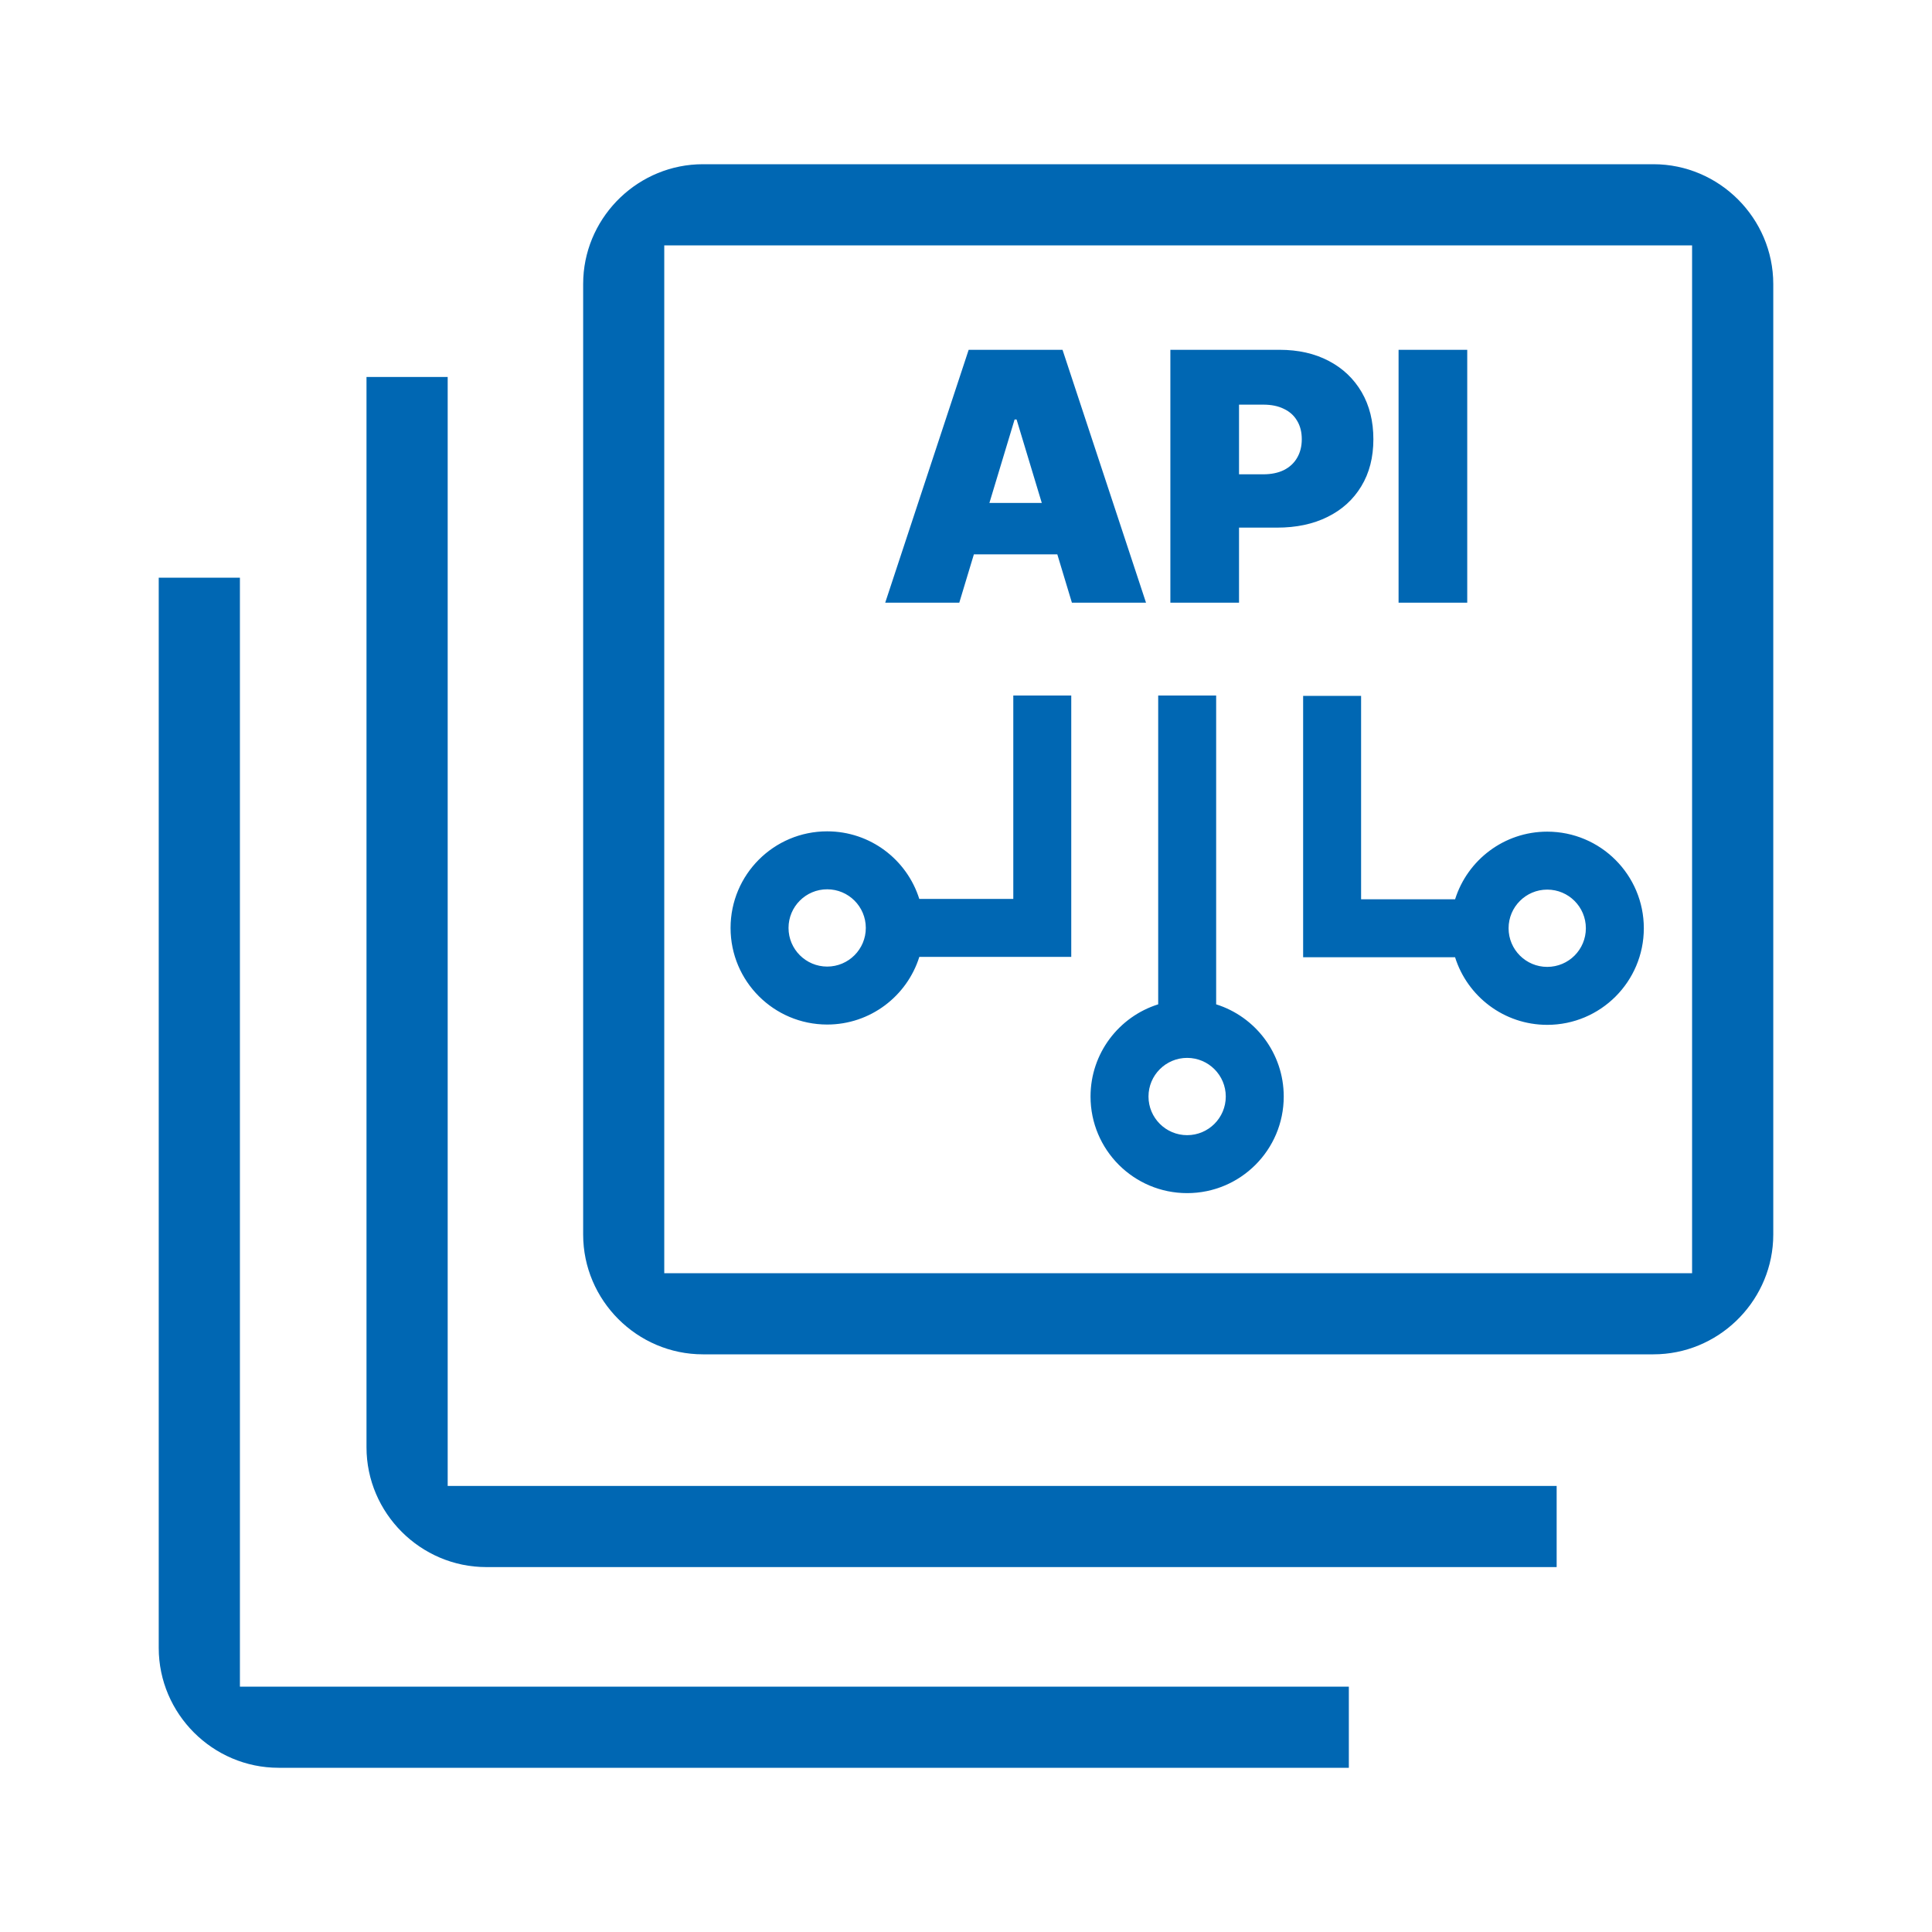
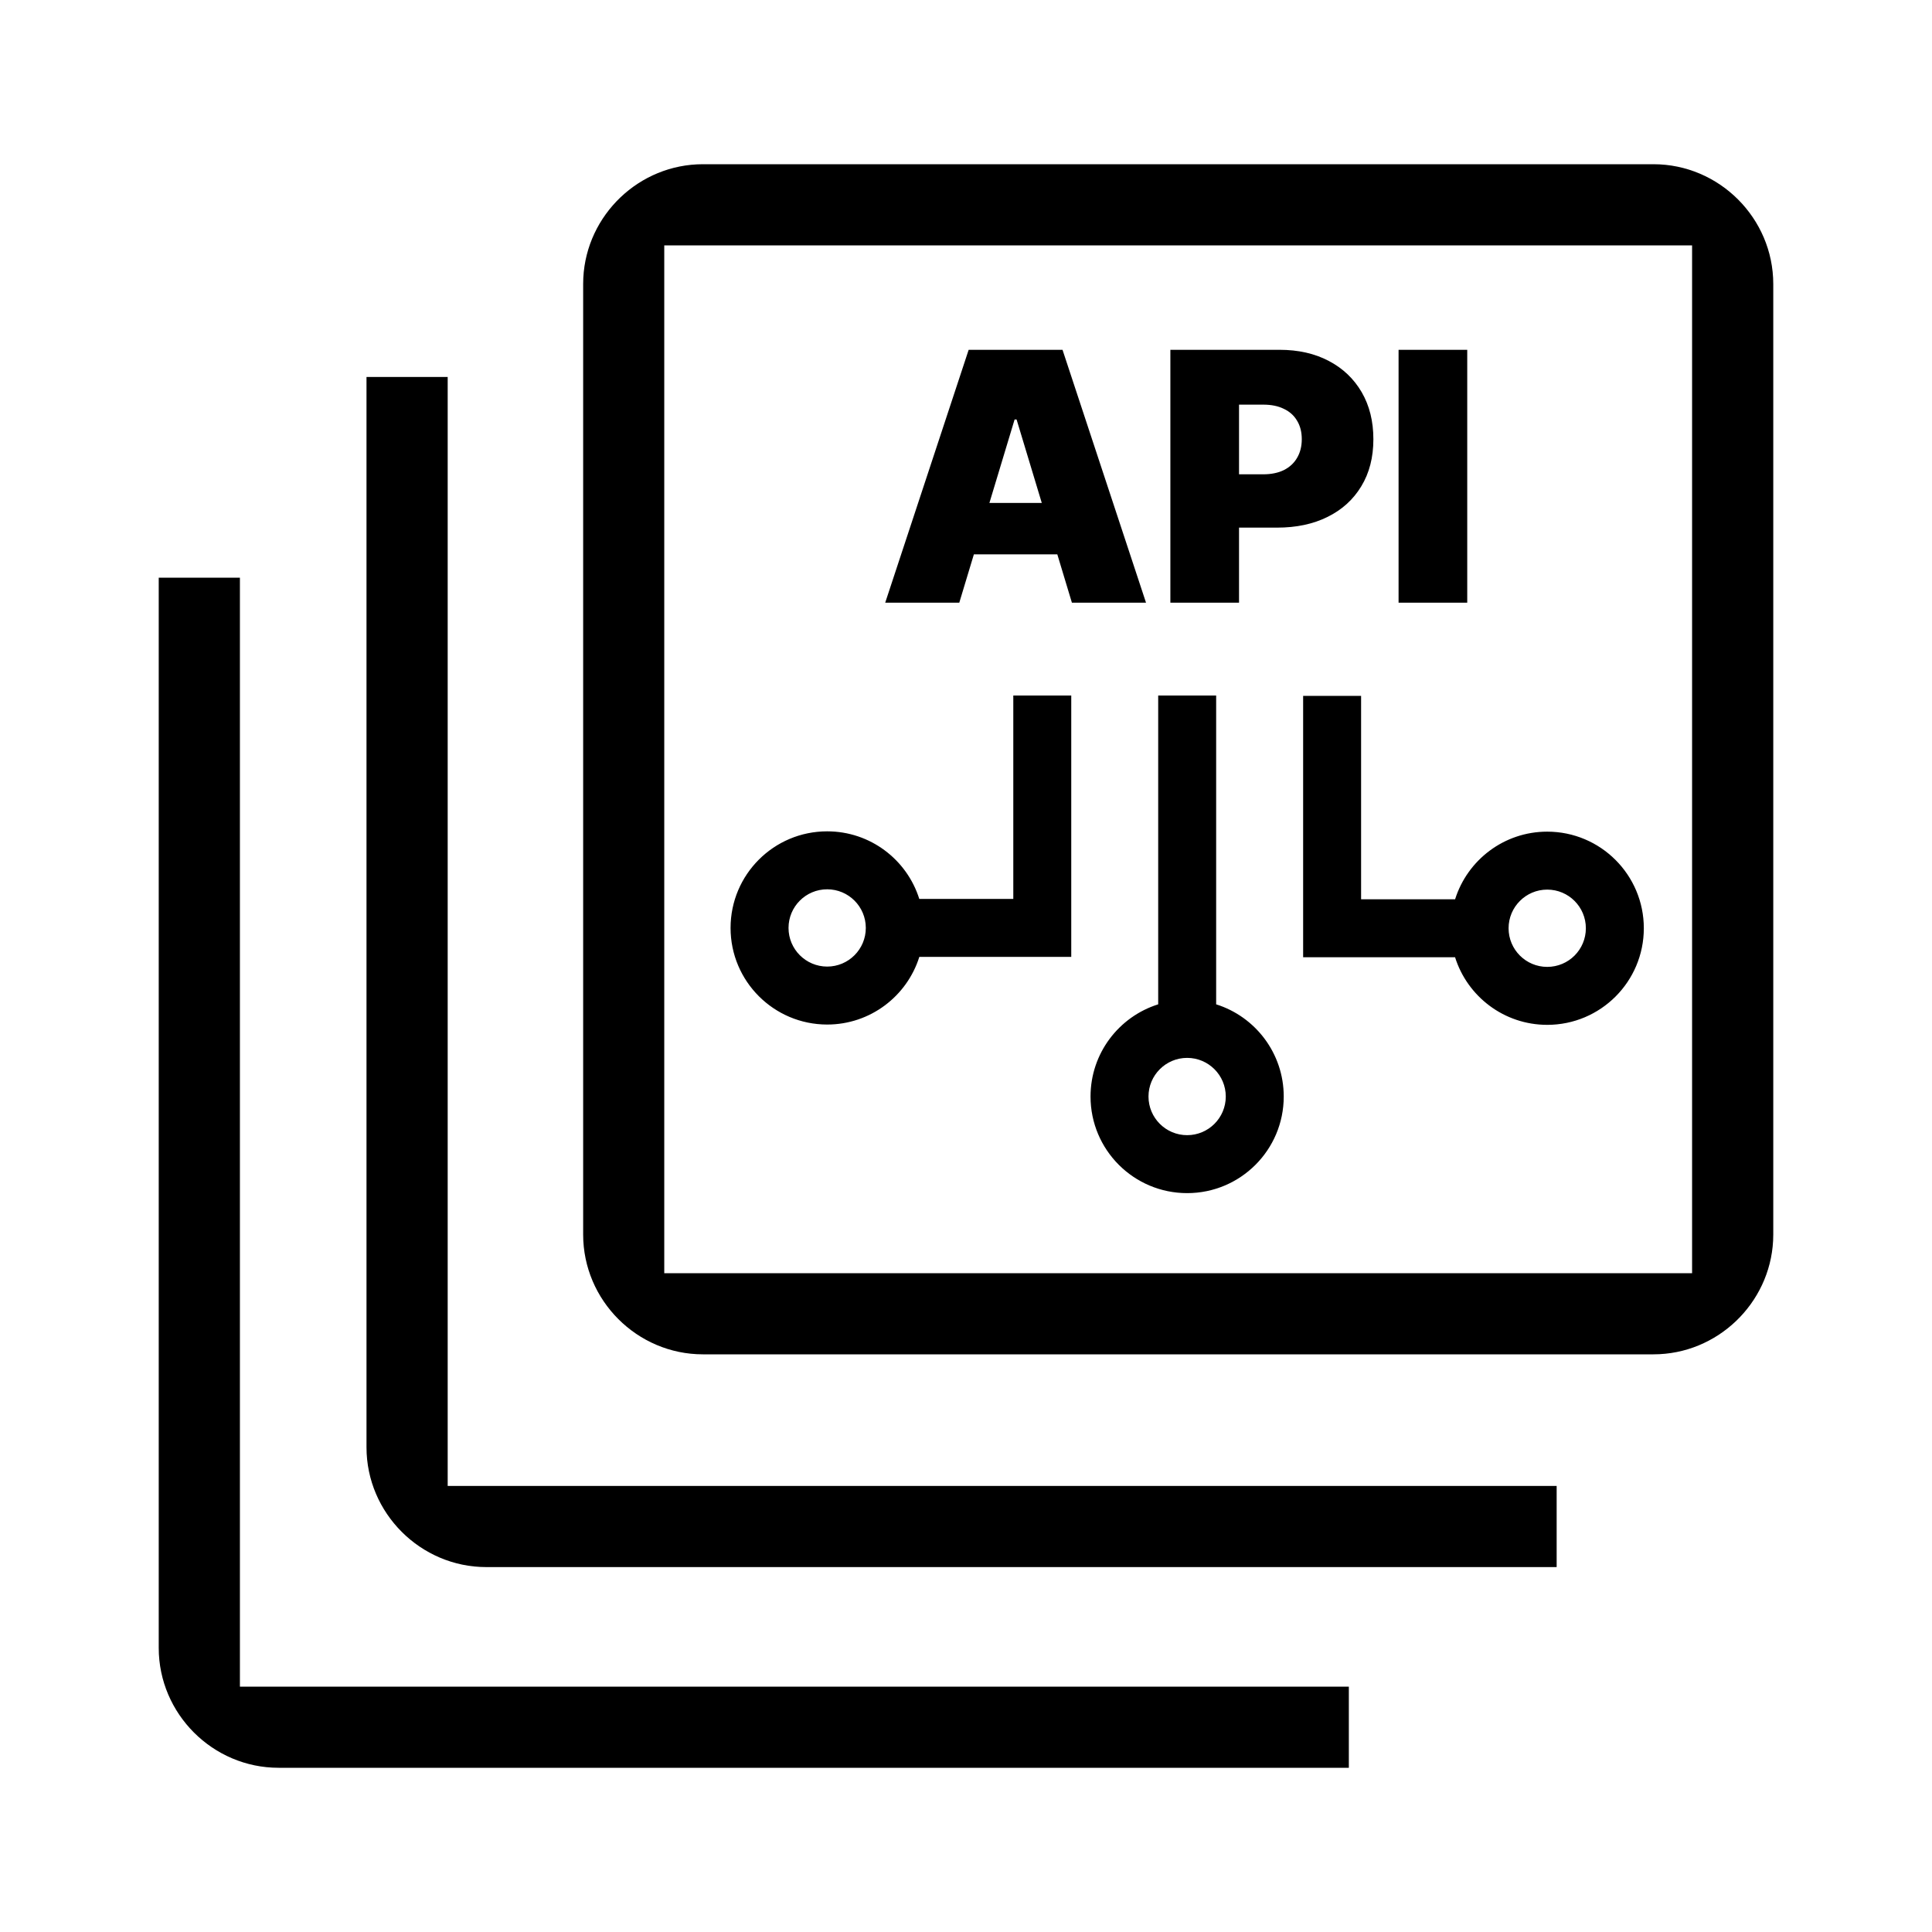
<svg xmlns="http://www.w3.org/2000/svg" width="50" height="50" viewBox="0 0 50 50" fill="none">
-   <path d="M6.209 14.95V43.65H34.908V45.75H7.209C5.506 45.75 4.109 44.353 4.108 42.65V14.95H6.209ZM11.586 9.756V38.456H40.286V40.556H12.586C10.883 40.556 9.485 39.158 9.485 37.456V9.756H11.586ZM42.791 4.25C44.494 4.25 45.891 5.647 45.892 7.35V31.95L45.888 32.108C45.804 33.738 44.441 35.05 42.791 35.05H18.191C16.489 35.05 15.092 33.653 15.092 31.95V7.35L15.096 7.191C15.179 5.561 16.542 4.25 18.191 4.25H42.791ZM17.191 6.35V32.95H43.791V6.35H17.191Z" fill="#0067B3" />
-   <path d="M31.474 25.992C32.488 26.311 33.223 27.259 33.223 28.378C33.223 29.759 32.104 30.878 30.723 30.878C29.342 30.878 28.223 29.759 28.223 28.378C28.223 27.258 28.959 26.311 29.974 25.992V18H31.474V25.992ZM30.723 27.378C30.171 27.378 29.723 27.826 29.723 28.378C29.723 28.93 30.171 29.378 30.723 29.378C31.275 29.378 31.723 28.93 31.723 28.378C31.723 27.826 31.275 27.378 30.723 27.378ZM35.225 18.009V23.273H37.658C37.977 22.259 38.923 21.523 40.042 21.523C41.423 21.523 42.542 22.643 42.542 24.023C42.542 25.404 41.423 26.523 40.042 26.523C38.923 26.523 37.975 25.787 37.657 24.773H33.725V18.009H35.225ZM27.724 24.764H23.792C23.474 25.778 22.526 26.515 21.407 26.515C20.026 26.514 18.907 25.395 18.907 24.015C18.907 22.634 20.026 21.515 21.407 21.515C22.526 21.515 23.472 22.25 23.791 23.264H26.224V18H27.724V24.764ZM40.042 23.023C39.49 23.023 39.042 23.471 39.042 24.023C39.042 24.576 39.49 25.023 40.042 25.023C40.595 25.023 41.042 24.576 41.042 24.023C41.042 23.471 40.595 23.023 40.042 23.023ZM21.407 23.015C20.855 23.015 20.407 23.462 20.407 24.015C20.407 24.567 20.855 25.014 21.407 25.015C21.959 25.015 22.407 24.567 22.407 24.015C22.407 23.462 21.959 23.015 21.407 23.015Z" fill="#0067B3" />
-   <path d="M24.826 15.598H22.909L25.069 9.053H27.498L29.659 15.598H27.741L26.309 10.856H26.258L24.826 15.598ZM24.468 13.016H28.073V14.346H24.468V13.016ZM30.289 15.598V9.053H33.114C33.6 9.053 34.025 9.149 34.389 9.341C34.754 9.532 35.037 9.802 35.24 10.149C35.442 10.497 35.543 10.902 35.543 11.367C35.543 11.836 35.439 12.242 35.23 12.585C35.023 12.928 34.733 13.192 34.358 13.377C33.985 13.563 33.549 13.655 33.05 13.655H31.363V12.275H32.692C32.901 12.275 33.079 12.238 33.226 12.166C33.375 12.091 33.489 11.986 33.568 11.85C33.649 11.713 33.69 11.552 33.69 11.367C33.69 11.18 33.649 11.02 33.568 10.888C33.489 10.753 33.375 10.651 33.226 10.581C33.079 10.508 32.901 10.472 32.692 10.472H32.066V15.598H30.289ZM37.972 9.053V15.598H36.195V9.053H37.972Z" fill="#0067B3" />
+   <path d="M6.209 14.95V43.65H34.908V45.75H7.209C5.506 45.75 4.109 44.353 4.108 42.65V14.95H6.209ZM11.586 9.756V38.456H40.286V40.556H12.586C10.883 40.556 9.485 39.158 9.485 37.456V9.756H11.586ZM42.791 4.25C44.494 4.25 45.891 5.647 45.892 7.35V31.95L45.888 32.108C45.804 33.738 44.441 35.05 42.791 35.05H18.191C16.489 35.05 15.092 33.653 15.092 31.95V7.35L15.096 7.191C15.179 5.561 16.542 4.25 18.191 4.25H42.791ZM17.191 6.35V32.95H43.791V6.35H17.191Z" fill="black" />
+   <path d="M31.474 25.992C32.488 26.311 33.223 27.259 33.223 28.378C33.223 29.759 32.104 30.878 30.723 30.878C29.342 30.878 28.223 29.759 28.223 28.378C28.223 27.258 28.959 26.311 29.974 25.992V18H31.474V25.992ZM30.723 27.378C30.171 27.378 29.723 27.826 29.723 28.378C29.723 28.93 30.171 29.378 30.723 29.378C31.275 29.378 31.723 28.93 31.723 28.378C31.723 27.826 31.275 27.378 30.723 27.378ZM35.225 18.009V23.273H37.658C37.977 22.259 38.923 21.523 40.042 21.523C41.423 21.523 42.542 22.643 42.542 24.023C42.542 25.404 41.423 26.523 40.042 26.523C38.923 26.523 37.975 25.787 37.657 24.773H33.725V18.009H35.225ZM27.724 24.764H23.792C23.474 25.778 22.526 26.515 21.407 26.515C20.026 26.514 18.907 25.395 18.907 24.015C18.907 22.634 20.026 21.515 21.407 21.515C22.526 21.515 23.472 22.25 23.791 23.264H26.224V18H27.724V24.764ZM40.042 23.023C39.49 23.023 39.042 23.471 39.042 24.023C39.042 24.576 39.49 25.023 40.042 25.023C40.595 25.023 41.042 24.576 41.042 24.023C41.042 23.471 40.595 23.023 40.042 23.023ZM21.407 23.015C20.855 23.015 20.407 23.462 20.407 24.015C20.407 24.567 20.855 25.014 21.407 25.015C21.959 25.015 22.407 24.567 22.407 24.015C22.407 23.462 21.959 23.015 21.407 23.015Z" fill="black" />
+   <path d="M24.826 15.598H22.909L25.069 9.053H27.498L29.659 15.598H27.741L26.309 10.856H26.258L24.826 15.598ZM24.468 13.016H28.073V14.346H24.468V13.016ZM30.289 15.598V9.053H33.114C33.6 9.053 34.025 9.149 34.389 9.341C34.754 9.532 35.037 9.802 35.24 10.149C35.442 10.497 35.543 10.902 35.543 11.367C35.543 11.836 35.439 12.242 35.23 12.585C35.023 12.928 34.733 13.192 34.358 13.377C33.985 13.563 33.549 13.655 33.05 13.655H31.363V12.275H32.692C32.901 12.275 33.079 12.238 33.226 12.166C33.375 12.091 33.489 11.986 33.568 11.85C33.649 11.713 33.69 11.552 33.69 11.367C33.69 11.18 33.649 11.02 33.568 10.888C33.489 10.753 33.375 10.651 33.226 10.581C33.079 10.508 32.901 10.472 32.692 10.472H32.066V15.598H30.289ZM37.972 9.053V15.598H36.195V9.053H37.972Z" fill="black" />
</svg>
